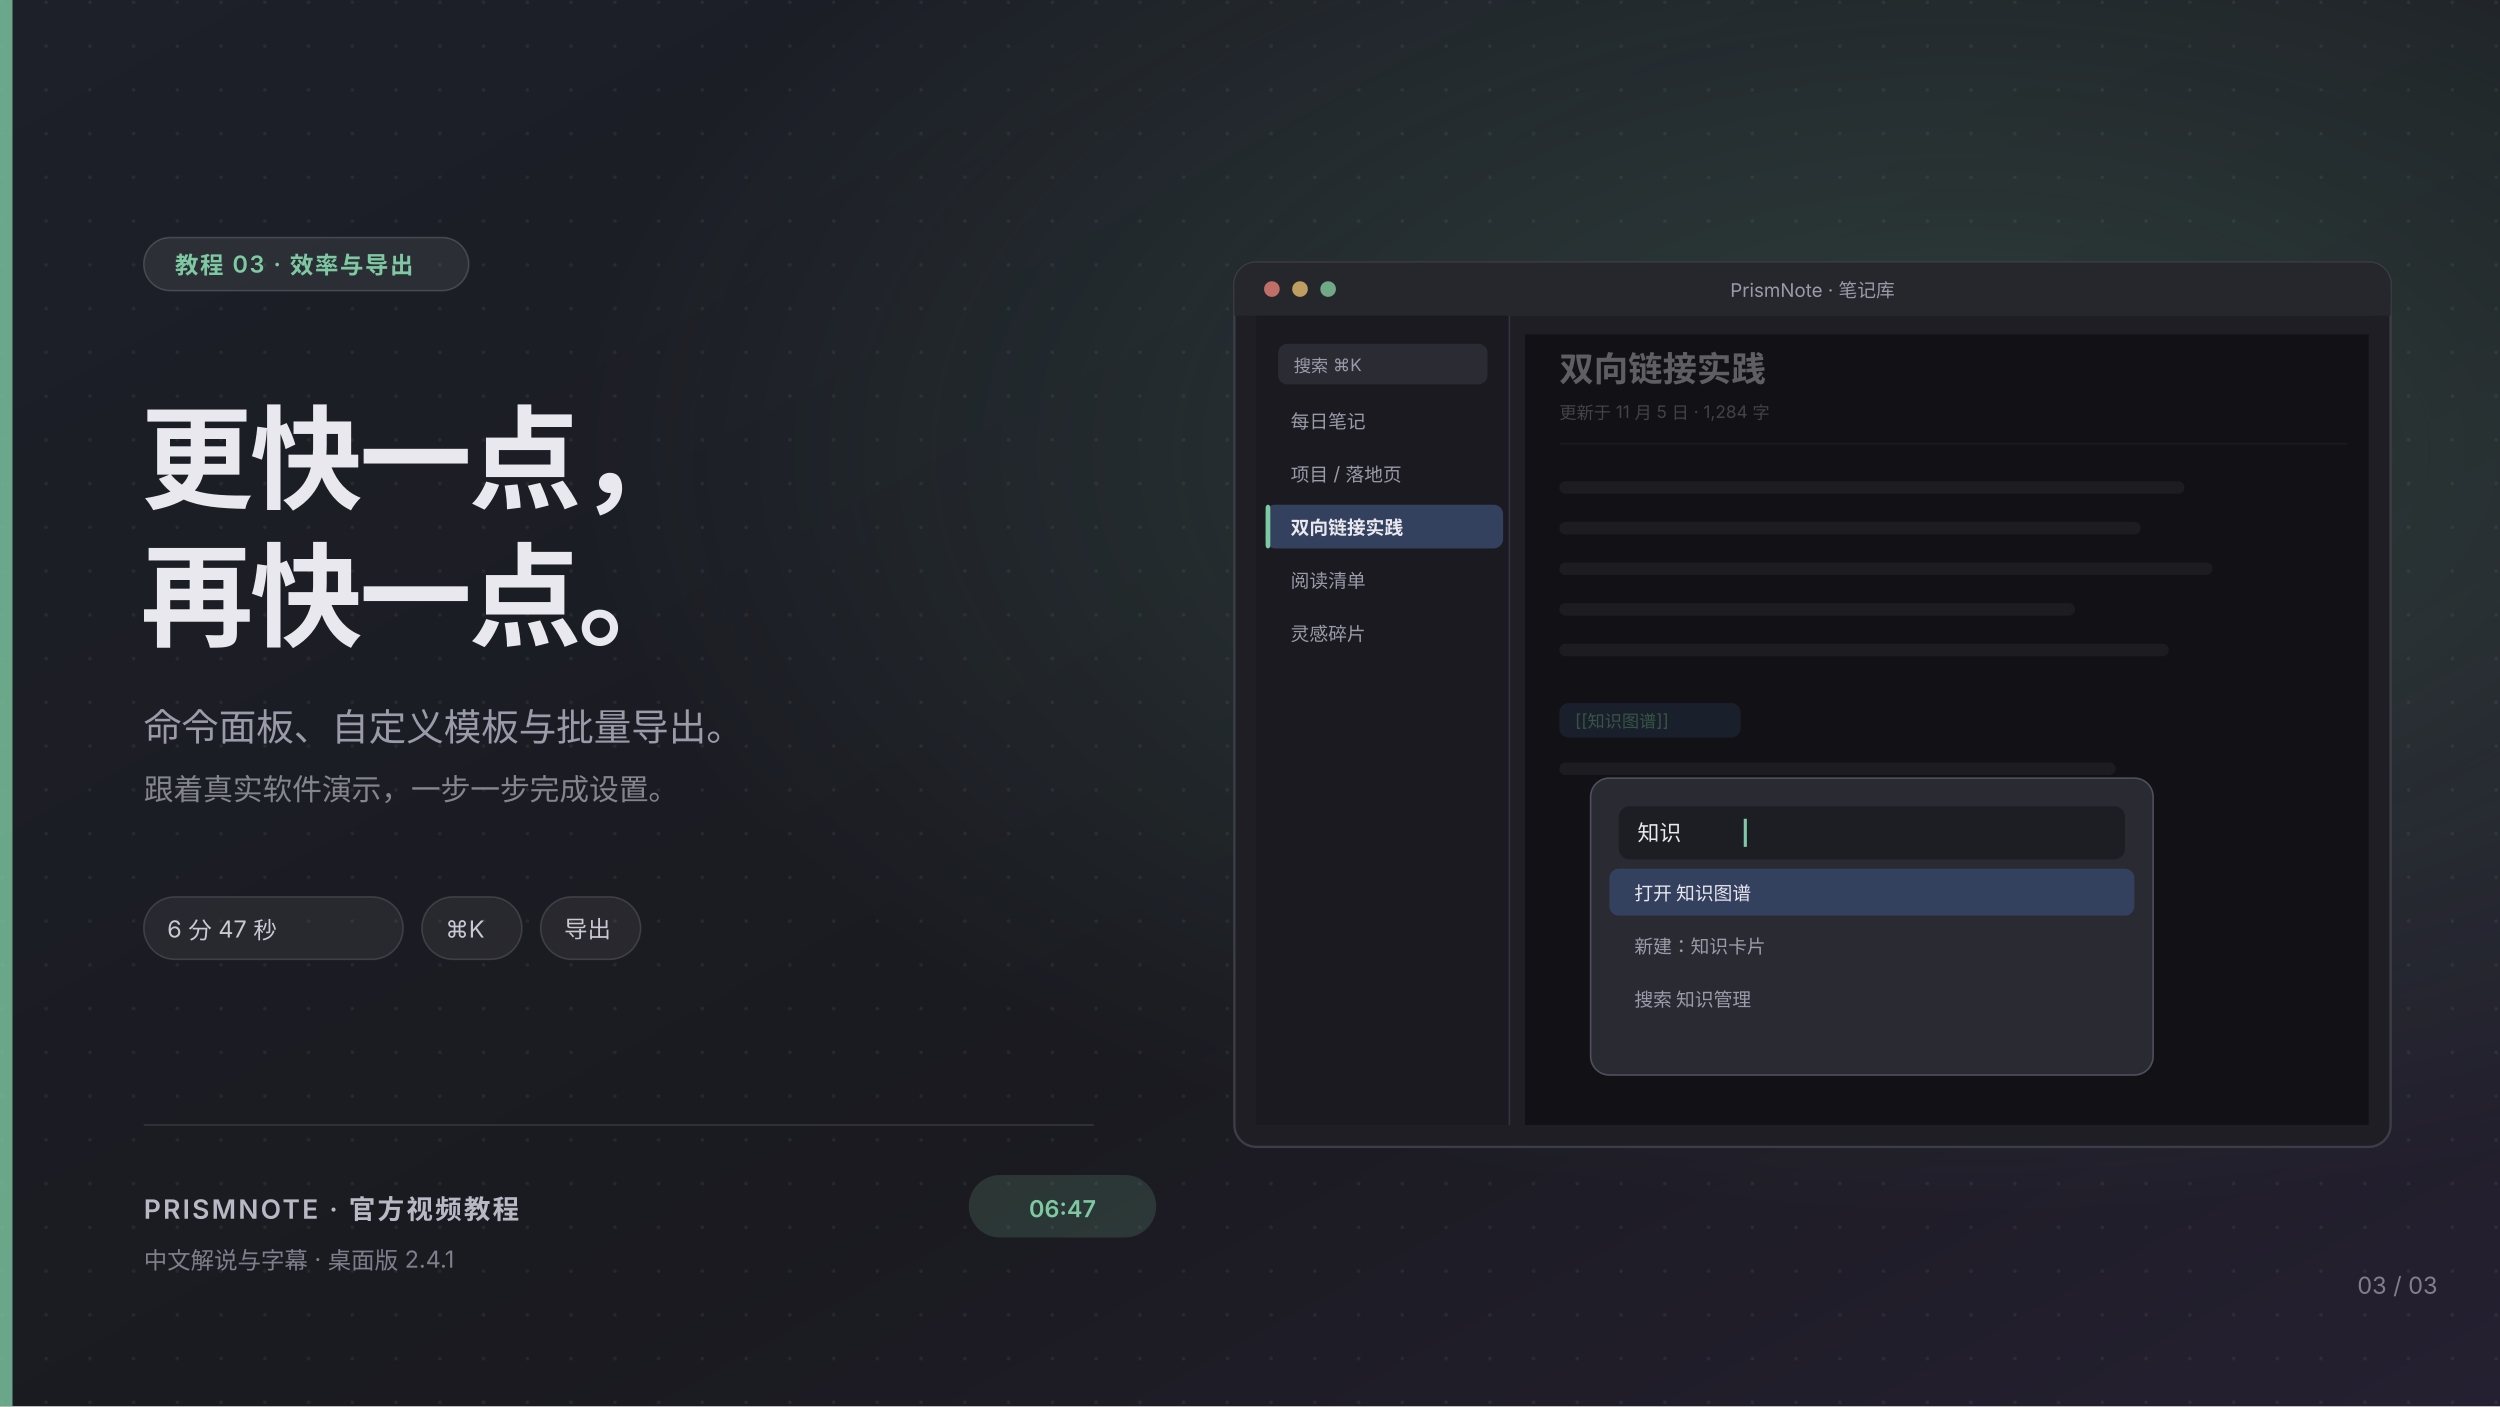
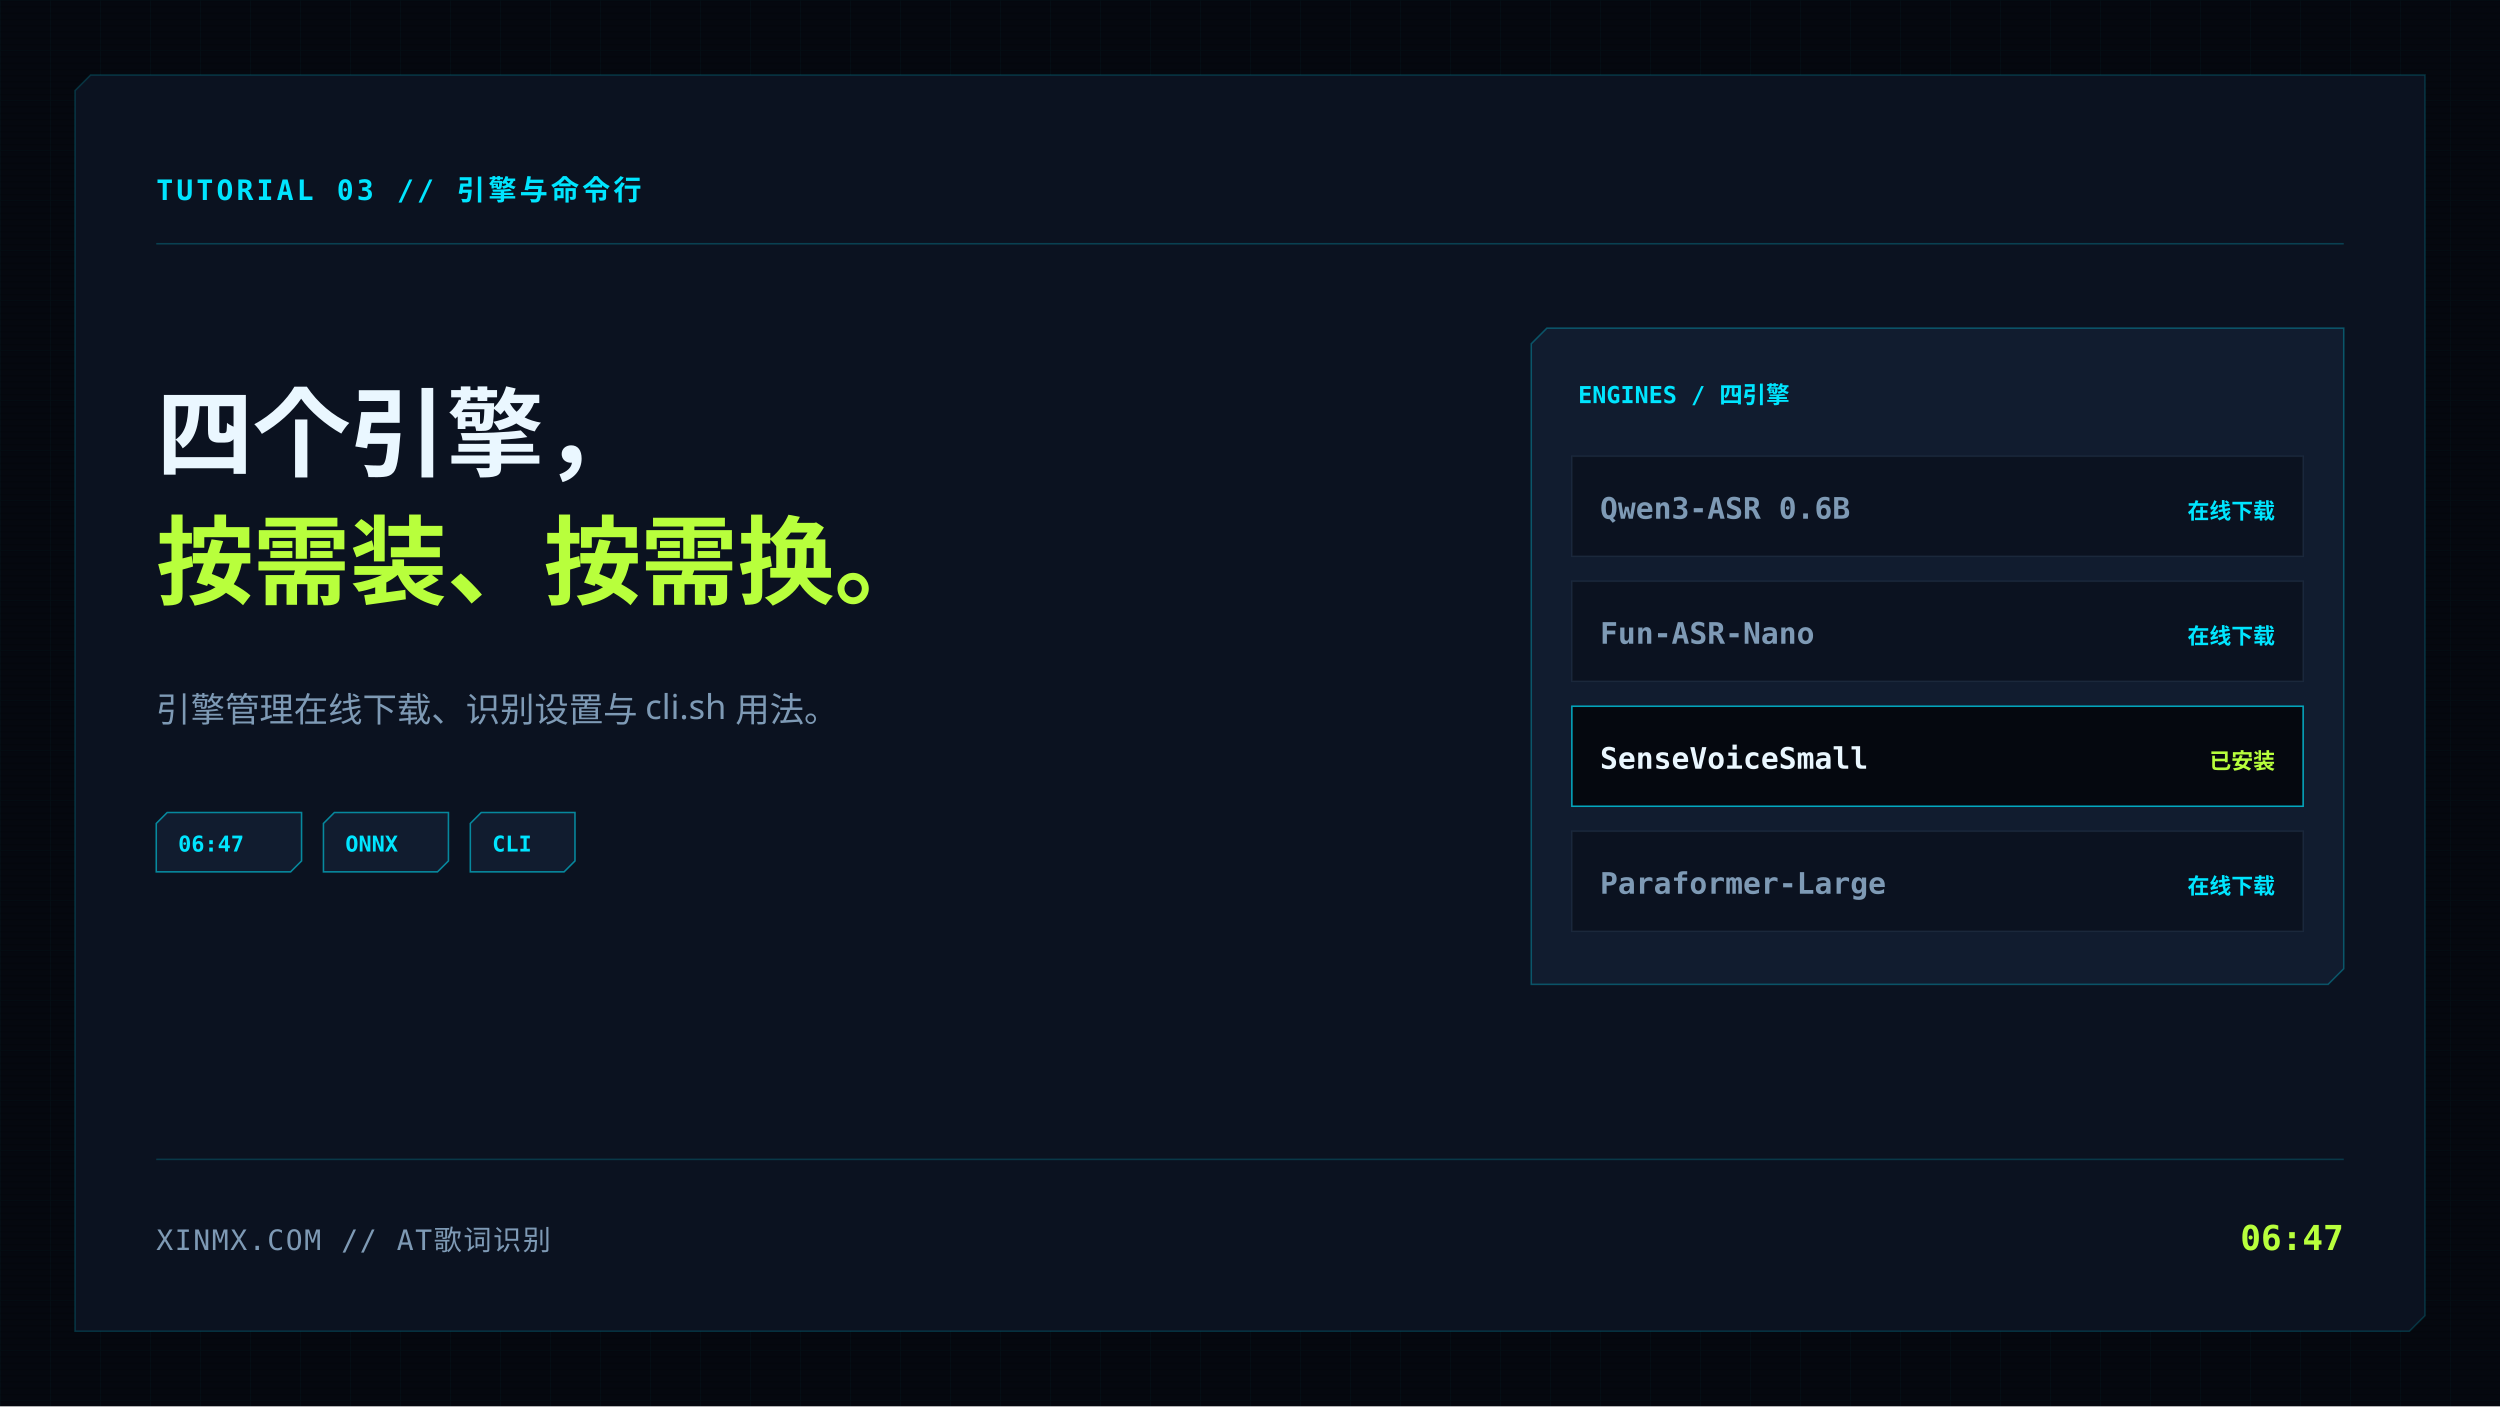
- <svg xmlns="http://www.w3.org/2000/svg" viewBox="0 0 1600 900" width="1600" height="900" font-family="-apple-system,BlinkMacSystemFont,'PingFang SC','Microsoft YaHei',sans-serif">
+ <svg xmlns="http://www.w3.org/2000/svg" viewBox="0 0 1600 900" width="1600" height="900" role="img">
  <defs>
-     <linearGradient id="bg" x1="0" y1="0" x2="1" y2="1">
-       <stop offset="0" stop-color="#1d2029" />
-       <stop offset="0.6" stop-color="#1a1a20" />
-       <stop offset="1" stop-color="#252031" />
+     <pattern id="grid" width="32" height="32" patternUnits="userSpaceOnUse">
+       <path d="M32 0 H0 V32" fill="none" stroke="#00E5FF" stroke-opacity=".035" />
+     </pattern>
+     <pattern id="scan" width="4" height="4" patternUnits="userSpaceOnUse">
+       <rect width="4" height="1" fill="#000" fill-opacity=".14" />
+     </pattern>
+     <linearGradient id="tube" x1="0" y1="0" x2="1" y2="1">
+       <stop offset="0" stop-color="#4CE0FF" />
+       <stop offset="1" stop-color="#FF2E88" />
    </linearGradient>
-     <radialGradient id="glow" cx="0.78" cy="0.32" r="0.55">
-       <stop offset="0" stop-color="#7ec9a2" stop-opacity="0.20" />
-       <stop offset="1" stop-color="#7ec9a2" stop-opacity="0" />
-     </radialGradient>
-     <pattern id="dots" width="28" height="28" patternUnits="userSpaceOnUse">
-       <circle cx="1.5" cy="1.5" r="1.2" fill="#ffffff" fill-opacity="0.055" />
-     </pattern>
+     <linearGradient id="bar" x1="0" y1="0" x2="1" y2="0">
+       <stop offset="0" stop-color="#00E5FF" />
+       <stop offset="1" stop-color="#FF2E88" />
+     </linearGradient>
+     <filter id="glow" x="-50%" y="-50%" width="200%" height="200%">
+       <feGaussianBlur stdDeviation="2.2" />
+     </filter>
  </defs>
-   <rect x="0" y="0" width="1600" height="900" rx="0" fill="url(#bg)" />
-   <rect x="0" y="0" width="1600" height="900" rx="0" fill="url(#dots)" />
-   <rect x="0" y="0" width="1600" height="900" rx="0" fill="url(#glow)" />
-   <rect x="0" y="0" width="8" height="900" rx="0" fill="#7ec9a2" opacity="0.8" />
-   <rect x="92" y="152" width="208" height="34" rx="17" fill="#ffffff12" stroke="#ffffff28" stroke-width="1" />
-   <text x="112" y="175" font-family="-apple-system,BlinkMacSystemFont,'PingFang SC','Microsoft YaHei',sans-serif" font-size="15" font-weight="600" fill="#7ec9a2" text-anchor="start" letter-spacing="1">教程 03 · 效率与导出</text>
-   <text x="90" y="320" font-family="-apple-system,BlinkMacSystemFont,'PingFang SC','Microsoft YaHei',sans-serif" font-size="72" font-weight="700" fill="#e8e8ee" text-anchor="start" letter-spacing="-2">更快一点，</text>
-   <text x="90" y="408" font-family="-apple-system,BlinkMacSystemFont,'PingFang SC','Microsoft YaHei',sans-serif" font-size="72" font-weight="700" fill="#e8e8ee" text-anchor="start" letter-spacing="-2">再快一点。</text>
-   <text x="92" y="474" font-family="-apple-system,BlinkMacSystemFont,'PingFang SC','Microsoft YaHei',sans-serif" font-size="24" font-weight="400" fill="#9a9aa8" text-anchor="start">命令面板、自定义模板与批量导出。</text>
-   <text x="92" y="512" font-family="-apple-system,BlinkMacSystemFont,'PingFang SC','Microsoft YaHei',sans-serif" font-size="19" font-weight="400" fill="#85858f" text-anchor="start">跟着真实软件演示，一步一步完成设置。</text>
-   <rect x="92" y="574" width="166" height="40" rx="20" fill="#ffffff0e" stroke="#ffffff22" stroke-width="1" />
-   <text x="107" y="600" font-family="-apple-system,BlinkMacSystemFont,'PingFang SC','Microsoft YaHei',sans-serif" font-size="15" font-weight="400" fill="#c9c9d4" text-anchor="start">6 分 47 秒</text>
-   <rect x="270" y="574" width="64" height="40" rx="20" fill="#ffffff0e" stroke="#ffffff22" stroke-width="1" />
-   <text x="285" y="600" font-family="-apple-system,BlinkMacSystemFont,'PingFang SC','Microsoft YaHei',sans-serif" font-size="15" font-weight="400" fill="#c9c9d4" text-anchor="start">⌘K</text>
-   <rect x="346" y="574" width="64" height="40" rx="20" fill="#ffffff0e" stroke="#ffffff22" stroke-width="1" />
-   <text x="361" y="600" font-family="-apple-system,BlinkMacSystemFont,'PingFang SC','Microsoft YaHei',sans-serif" font-size="15" font-weight="400" fill="#c9c9d4" text-anchor="start">导出</text>
-   <line x1="92" y1="720" x2="700" y2="720" stroke="#ffffff1f" stroke-width="1" />
-   <text x="92" y="780" font-family="-apple-system,BlinkMacSystemFont,'PingFang SC','Microsoft YaHei',sans-serif" font-size="17" font-weight="600" fill="#b9b9c6" text-anchor="start" letter-spacing="1.4">PRISMNOTE · 官方视频教程</text>
-   <text x="92" y="812" font-family="-apple-system,BlinkMacSystemFont,'PingFang SC','Microsoft YaHei',sans-serif" font-size="15" font-weight="400" fill="#7f7f8c" text-anchor="start">中文解说与字幕 · 桌面版 2.4.1</text>
-   <rect x="620" y="752" width="120" height="40" rx="20" fill="#7ec9a2" opacity="0.16" />
-   <text x="680" y="779" font-family="-apple-system,BlinkMacSystemFont,'PingFang SC','Microsoft YaHei',sans-serif" font-size="15" font-weight="600" fill="#7ec9a2" text-anchor="middle">06:47</text>
-   <rect x="790" y="168" width="740" height="566" rx="14" fill="#1e1e24" stroke="#3d3d48" stroke-width="1.5" />
-   <rect x="790" y="168" width="740" height="34" rx="14" fill="#26262d" />
-   <rect x="790" y="188" width="740" height="14" rx="0" fill="#26262d" />
-   <circle cx="814" cy="185" r="5" fill="#d97b72" opacity="0.85" />
-   <circle cx="832" cy="185" r="5" fill="#d9b46a" opacity="0.85" />
-   <circle cx="850" cy="185" r="5" fill="#7bbf95" opacity="0.85" />
-   <text x="1160.0" y="190" font-family="-apple-system,BlinkMacSystemFont,'PingFang SC','Microsoft YaHei',sans-serif" font-size="12" font-weight="400" fill="#9a9aa8" text-anchor="middle">PrismNote · 笔记库</text>
-   <rect x="804" y="202" width="162" height="518" rx="0" fill="#1a1a20" />
-   <line x1="966" y1="202" x2="966" y2="720" stroke="#34343e" stroke-width="1" />
-   <rect x="818" y="220" width="134" height="26" rx="6" fill="#2b2b34" />
-   <text x="828" y="238" font-family="-apple-system,BlinkMacSystemFont,'PingFang SC','Microsoft YaHei',sans-serif" font-size="11" font-weight="400" fill="#9a9aa8" text-anchor="start">搜索  ⌘K</text>
-   <text x="826" y="274" font-family="-apple-system,BlinkMacSystemFont,'PingFang SC','Microsoft YaHei',sans-serif" font-size="12" font-weight="400" fill="#9a9aa8" text-anchor="start">每日笔记</text>
-   <text x="826" y="308" font-family="-apple-system,BlinkMacSystemFont,'PingFang SC','Microsoft YaHei',sans-serif" font-size="12" font-weight="400" fill="#9a9aa8" text-anchor="start">项目 / 落地页</text>
-   <rect x="810" y="323" width="152" height="28" rx="6" fill="#33405e" />
-   <rect x="810" y="323" width="3" height="28" rx="2" fill="#7ec9a2" />
-   <text x="826" y="342" font-family="-apple-system,BlinkMacSystemFont,'PingFang SC','Microsoft YaHei',sans-serif" font-size="12" font-weight="600" fill="#e8e8ee" text-anchor="start">双向链接实践</text>
-   <text x="826" y="376" font-family="-apple-system,BlinkMacSystemFont,'PingFang SC','Microsoft YaHei',sans-serif" font-size="12" font-weight="400" fill="#9a9aa8" text-anchor="start">阅读清单</text>
-   <text x="826" y="410" font-family="-apple-system,BlinkMacSystemFont,'PingFang SC','Microsoft YaHei',sans-serif" font-size="12" font-weight="400" fill="#9a9aa8" text-anchor="start">灵感碎片</text>
-   <text x="998" y="244" font-family="-apple-system,BlinkMacSystemFont,'PingFang SC','Microsoft YaHei',sans-serif" font-size="22" font-weight="700" fill="#e8e8ee" text-anchor="start">双向链接实践</text>
-   <text x="998" y="268" font-family="-apple-system,BlinkMacSystemFont,'PingFang SC','Microsoft YaHei',sans-serif" font-size="11" font-weight="400" fill="#9a9aa8" text-anchor="start">更新于 11 月 5 日 · 1,284 字</text>
-   <line x1="998" y1="284" x2="1502" y2="284" stroke="#33333d" stroke-width="1" />
-   <rect x="998" y="308" width="400" height="8" rx="4" fill="#393943" />
-   <rect x="998" y="334" width="372" height="8" rx="4" fill="#393943" />
-   <rect x="998" y="360" width="418" height="8" rx="4" fill="#393943" />
-   <rect x="998" y="386" width="330" height="8" rx="4" fill="#393943" />
-   <rect x="998" y="412" width="390" height="8" rx="4" fill="#393943" />
-   <rect x="998" y="450" width="116" height="22" rx="6" fill="#33405e" />
-   <text x="1008" y="465" font-family="-apple-system,BlinkMacSystemFont,'PingFang SC','Microsoft YaHei',sans-serif" font-size="11" font-weight="400" fill="#7ec9a2" text-anchor="start">[[知识图谱]]</text>
-   <rect x="998" y="488" width="356" height="8" rx="4" fill="#393943" />
-   <rect x="976" y="214" width="540" height="506" rx="0" fill="#0b0b0d" opacity="0.62" />
-   <rect x="1018" y="498" width="360" height="190" rx="12" fill="#2a2a33" stroke="#50505e" stroke-width="1" />
-   <rect x="1036" y="516" width="324" height="34" rx="7" fill="#1d1d24" />
-   <text x="1048" y="538" font-family="-apple-system,BlinkMacSystemFont,'PingFang SC','Microsoft YaHei',sans-serif" font-size="14" font-weight="400" fill="#e8e8ee" text-anchor="start">知识</text>
-   <rect x="1116" y="524" width="2" height="18" rx="0" fill="#7ec9a2" />
-   <rect x="1030" y="556" width="336" height="30" rx="6" fill="#33405e" />
-   <text x="1046" y="576" font-family="-apple-system,BlinkMacSystemFont,'PingFang SC','Microsoft YaHei',sans-serif" font-size="12" font-weight="400" fill="#e8e8ee" text-anchor="start">打开 知识图谱</text>
-   <text x="1046" y="610" font-family="-apple-system,BlinkMacSystemFont,'PingFang SC','Microsoft YaHei',sans-serif" font-size="12" font-weight="400" fill="#9a9aa8" text-anchor="start">新建：知识卡片</text>
-   <text x="1046" y="644" font-family="-apple-system,BlinkMacSystemFont,'PingFang SC','Microsoft YaHei',sans-serif" font-size="12" font-weight="400" fill="#9a9aa8" text-anchor="start">搜索 知识管理</text>
-   <text x="1560" y="828" font-family="-apple-system,BlinkMacSystemFont,'PingFang SC','Microsoft YaHei',sans-serif" font-size="15" font-weight="400" fill="#7f7f8c" text-anchor="end">03 / 03</text>
+   <rect width="1600" height="900" fill="#05080F" />
+   <rect width="1600" height="900" fill="url(#grid)" />
+   <rect width="1600" height="900" fill="url(#scan)" />
+   <path d="M58 48 H1552 V842 L1542 852 H48 V58 Z" fill="#0B1220" stroke="#00E5FF" stroke-width="1" stroke-opacity="0.18" />
+   <text x="100" y="128" font-size="18" fill="#00E5FF" font-weight="600" font-family="ui-monospace,SFMono-Regular,Menlo,monospace" letter-spacing="2">TUTORIAL 03  //  引擎与命令行</text>
+   <line x1="100" y1="156" x2="1500" y2="156" stroke="#00E5FF" stroke-width="1" stroke-opacity="0.22" />
+   <text x="100" y="300" font-size="62" fill="#EAF7FF" font-weight="700" font-family="'PingFang SC','Microsoft YaHei',sans-serif">四个引擎，</text>
+   <text x="100" y="382" font-size="62" fill="#B8FF3C" font-weight="700" font-family="'PingFang SC','Microsoft YaHei',sans-serif">按需装、按需换。</text>
+   <text x="100" y="462" font-size="22" fill="#7E9AB5" font-weight="400" font-family="'PingFang SC','Microsoft YaHei',sans-serif">引擎管理在线下载、识别设置与 cli.sh 用法。</text>
+   <path d="M107 520 H193 V551 L186 558 H100 V527 Z" fill="#111C2F" stroke="#00E5FF" stroke-width="1" stroke-opacity="0.55" />
+   <text x="114" y="545" font-size="14" fill="#00E5FF" font-weight="600" font-family="ui-monospace,SFMono-Regular,Menlo,monospace">06:47</text>
+   <path d="M214 520 H287 V551 L280 558 H207 V527 Z" fill="#111C2F" stroke="#00E5FF" stroke-width="1" stroke-opacity="0.55" />
+   <text x="221" y="545" font-size="14" fill="#00E5FF" font-weight="600" font-family="ui-monospace,SFMono-Regular,Menlo,monospace">ONNX</text>
+   <path d="M308 520 H368 V551 L361 558 H301 V527 Z" fill="#111C2F" stroke="#00E5FF" stroke-width="1" stroke-opacity="0.55" />
+   <text x="315" y="545" font-size="14" fill="#00E5FF" font-weight="600" font-family="ui-monospace,SFMono-Regular,Menlo,monospace">CLI</text>
+   <line x1="100" y1="742" x2="1500" y2="742" stroke="#00E5FF" stroke-width="1" stroke-opacity="0.18" />
+   <text x="100" y="800" font-size="18" fill="#7E9AB5" font-weight="500" font-family="ui-monospace,SFMono-Regular,Menlo,monospace" letter-spacing="1">XINMX.COM  //  AT歌词识别</text>
+   <text x="1500" y="800" font-size="22" fill="#B8FF3C" font-weight="600" font-family="ui-monospace,SFMono-Regular,Menlo,monospace" text-anchor="end">06:47</text>
+   <path d="M990 210 H1500 V620 L1490 630 H980 V220 Z" fill="#111C2F" stroke="#00E5FF" stroke-width="1" stroke-opacity="0.3" />
+   <text x="1010" y="258" font-size="15" fill="#00E5FF" font-weight="600" font-family="ui-monospace,SFMono-Regular,Menlo,monospace">ENGINES / 四引擎</text>
+   <rect x="1006" y="292" width="468" height="64" rx="0" fill="#0B1220" stroke="#4F6B87" stroke-width="1" stroke-opacity="0.18" />
+   <text x="1024" y="332" font-size="19" fill="#7E9AB5" font-weight="600" font-family="ui-monospace,SFMono-Regular,Menlo,monospace">Qwen3-ASR 0.6B</text>
+   <text x="1456" y="332" font-size="14" fill="#00E5FF" font-weight="600" font-family="ui-monospace,SFMono-Regular,Menlo,monospace" text-anchor="end">在线下载</text>
+   <rect x="1006" y="372" width="468" height="64" rx="0" fill="#0B1220" stroke="#4F6B87" stroke-width="1" stroke-opacity="0.18" />
+   <text x="1024" y="412" font-size="19" fill="#7E9AB5" font-weight="600" font-family="ui-monospace,SFMono-Regular,Menlo,monospace">Fun-ASR-Nano</text>
+   <text x="1456" y="412" font-size="14" fill="#00E5FF" font-weight="600" font-family="ui-monospace,SFMono-Regular,Menlo,monospace" text-anchor="end">在线下载</text>
+   <rect x="1006" y="452" width="468" height="64" rx="0" fill="#05080F" stroke="#00E5FF" stroke-width="1" stroke-opacity="0.7" />
+   <text x="1024" y="492" font-size="19" fill="#EAF7FF" font-weight="600" font-family="ui-monospace,SFMono-Regular,Menlo,monospace">SenseVoiceSmall</text>
+   <text x="1456" y="492" font-size="14" fill="#B8FF3C" font-weight="600" font-family="ui-monospace,SFMono-Regular,Menlo,monospace" text-anchor="end">已安装</text>
+   <rect x="1006" y="532" width="468" height="64" rx="0" fill="#0B1220" stroke="#4F6B87" stroke-width="1" stroke-opacity="0.18" />
+   <text x="1024" y="572" font-size="19" fill="#7E9AB5" font-weight="600" font-family="ui-monospace,SFMono-Regular,Menlo,monospace">Paraformer-Large</text>
+   <text x="1456" y="572" font-size="14" fill="#00E5FF" font-weight="600" font-family="ui-monospace,SFMono-Regular,Menlo,monospace" text-anchor="end">在线下载</text>
</svg>
